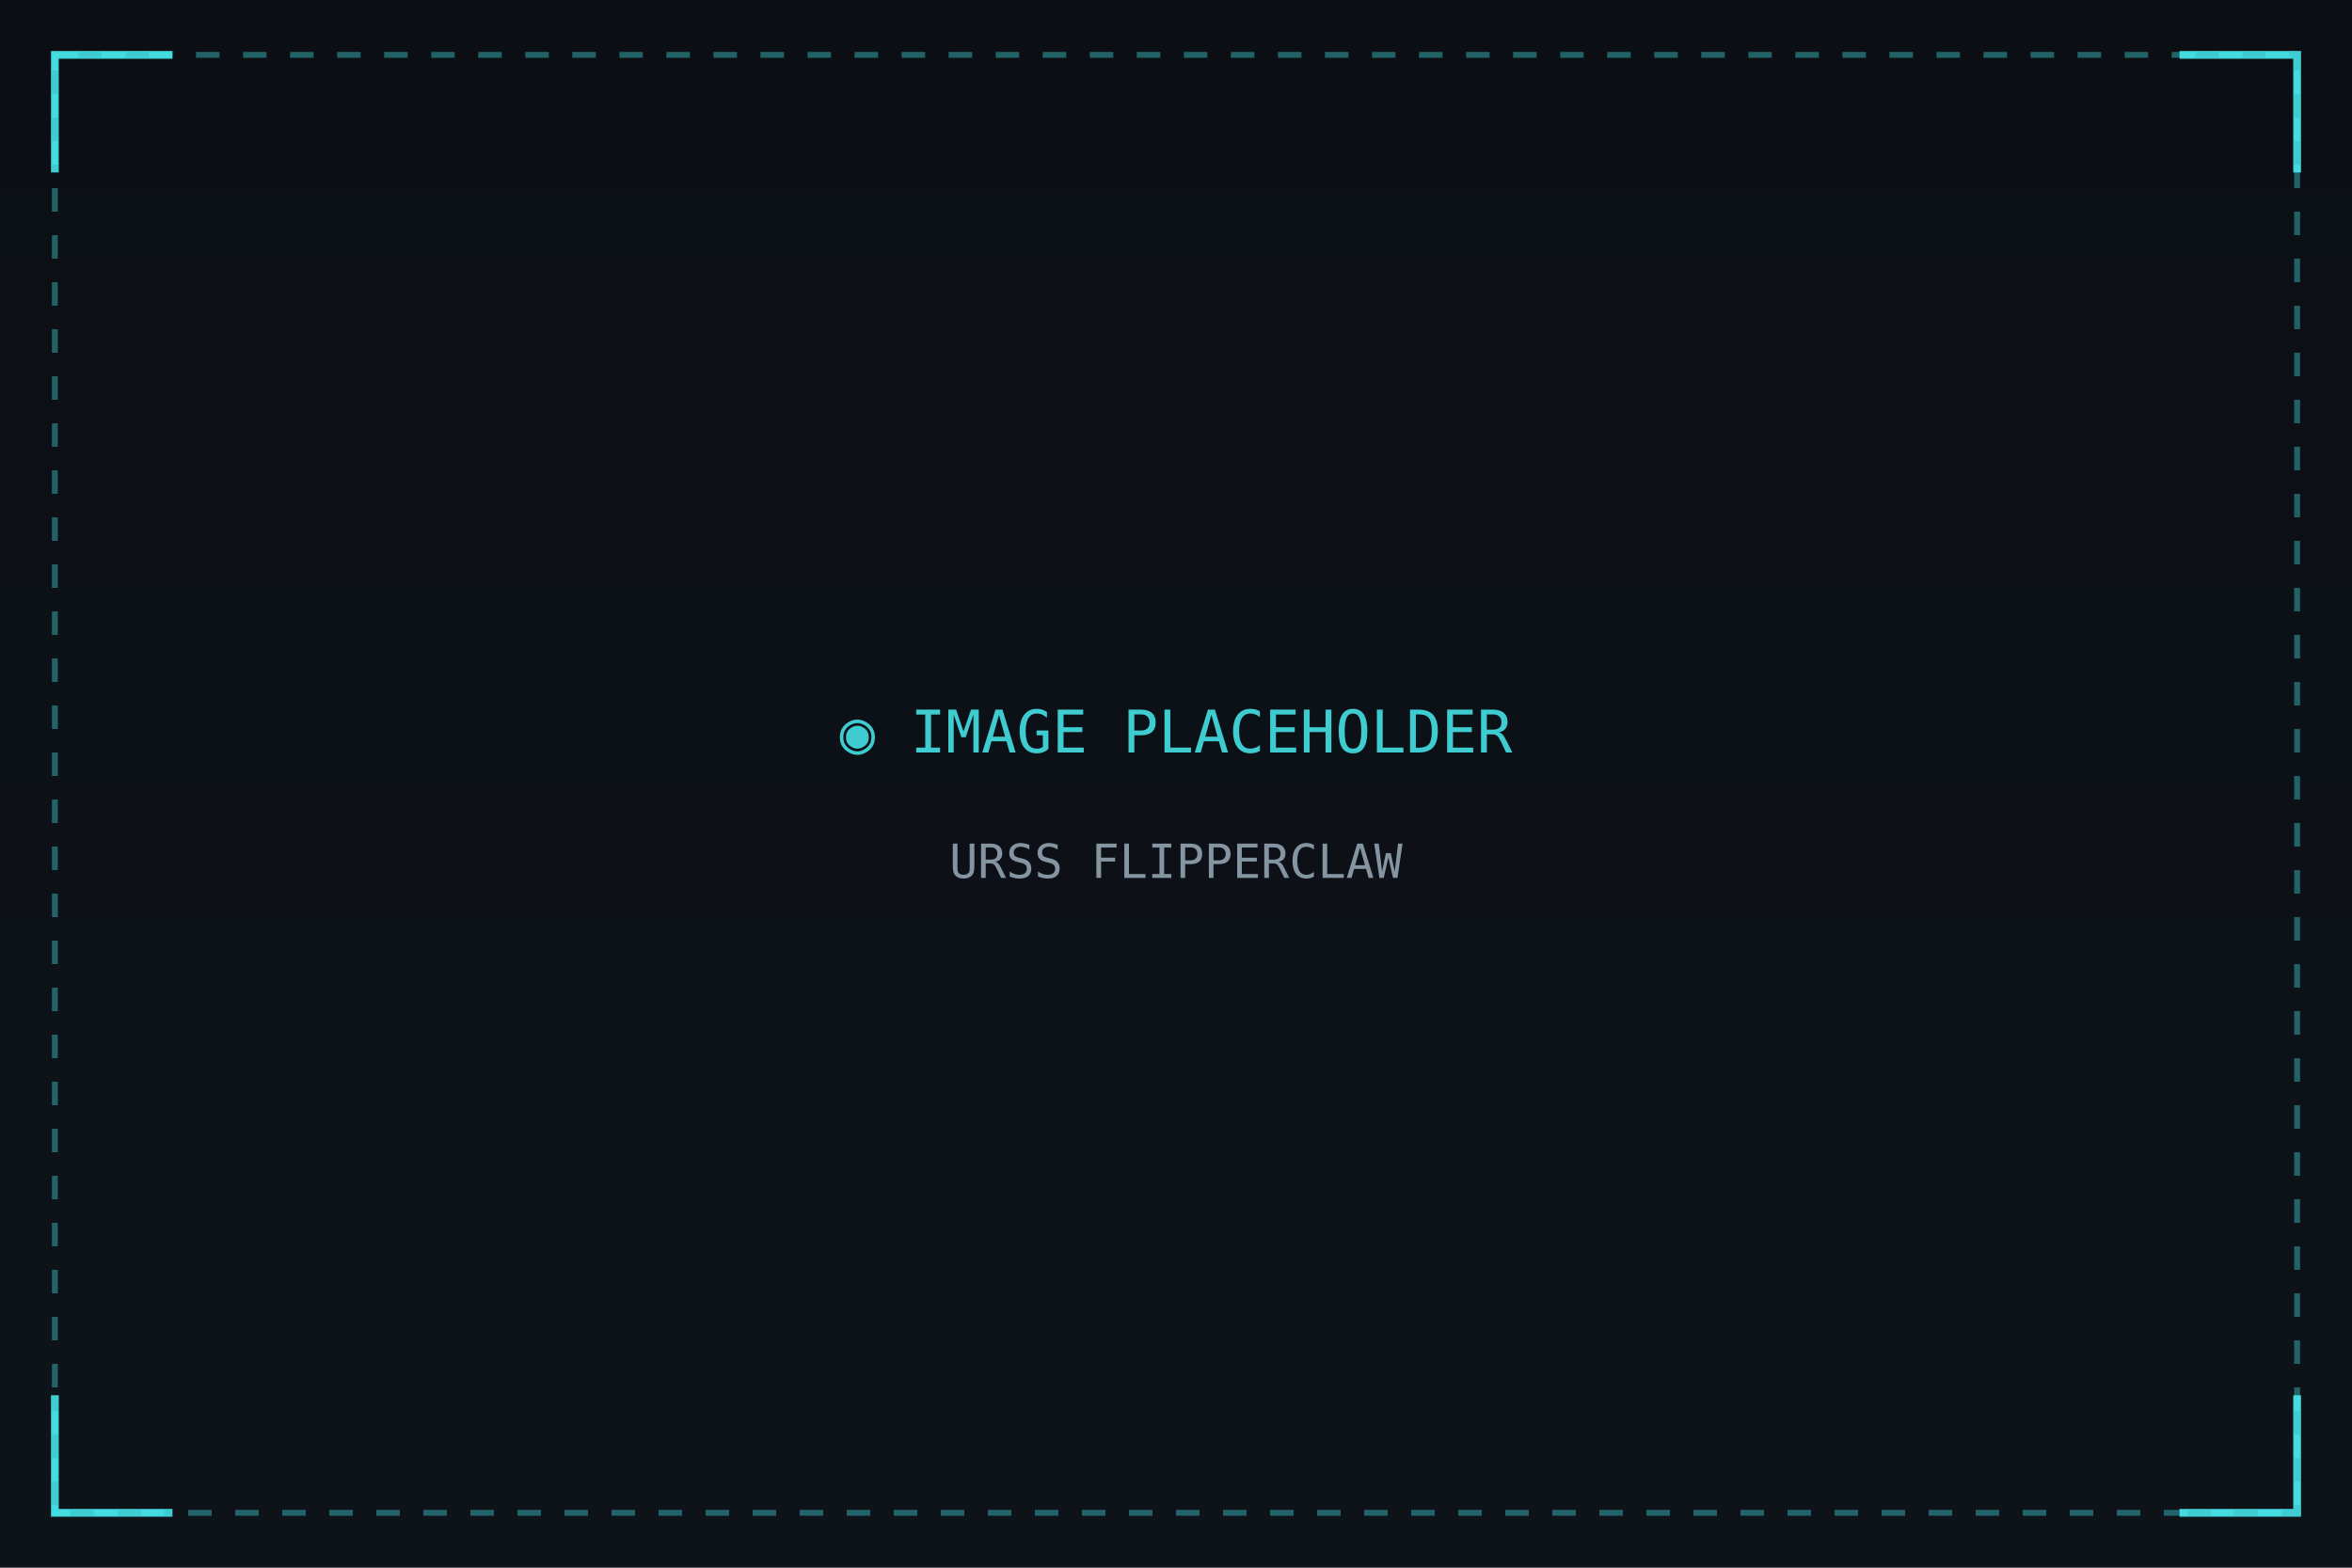
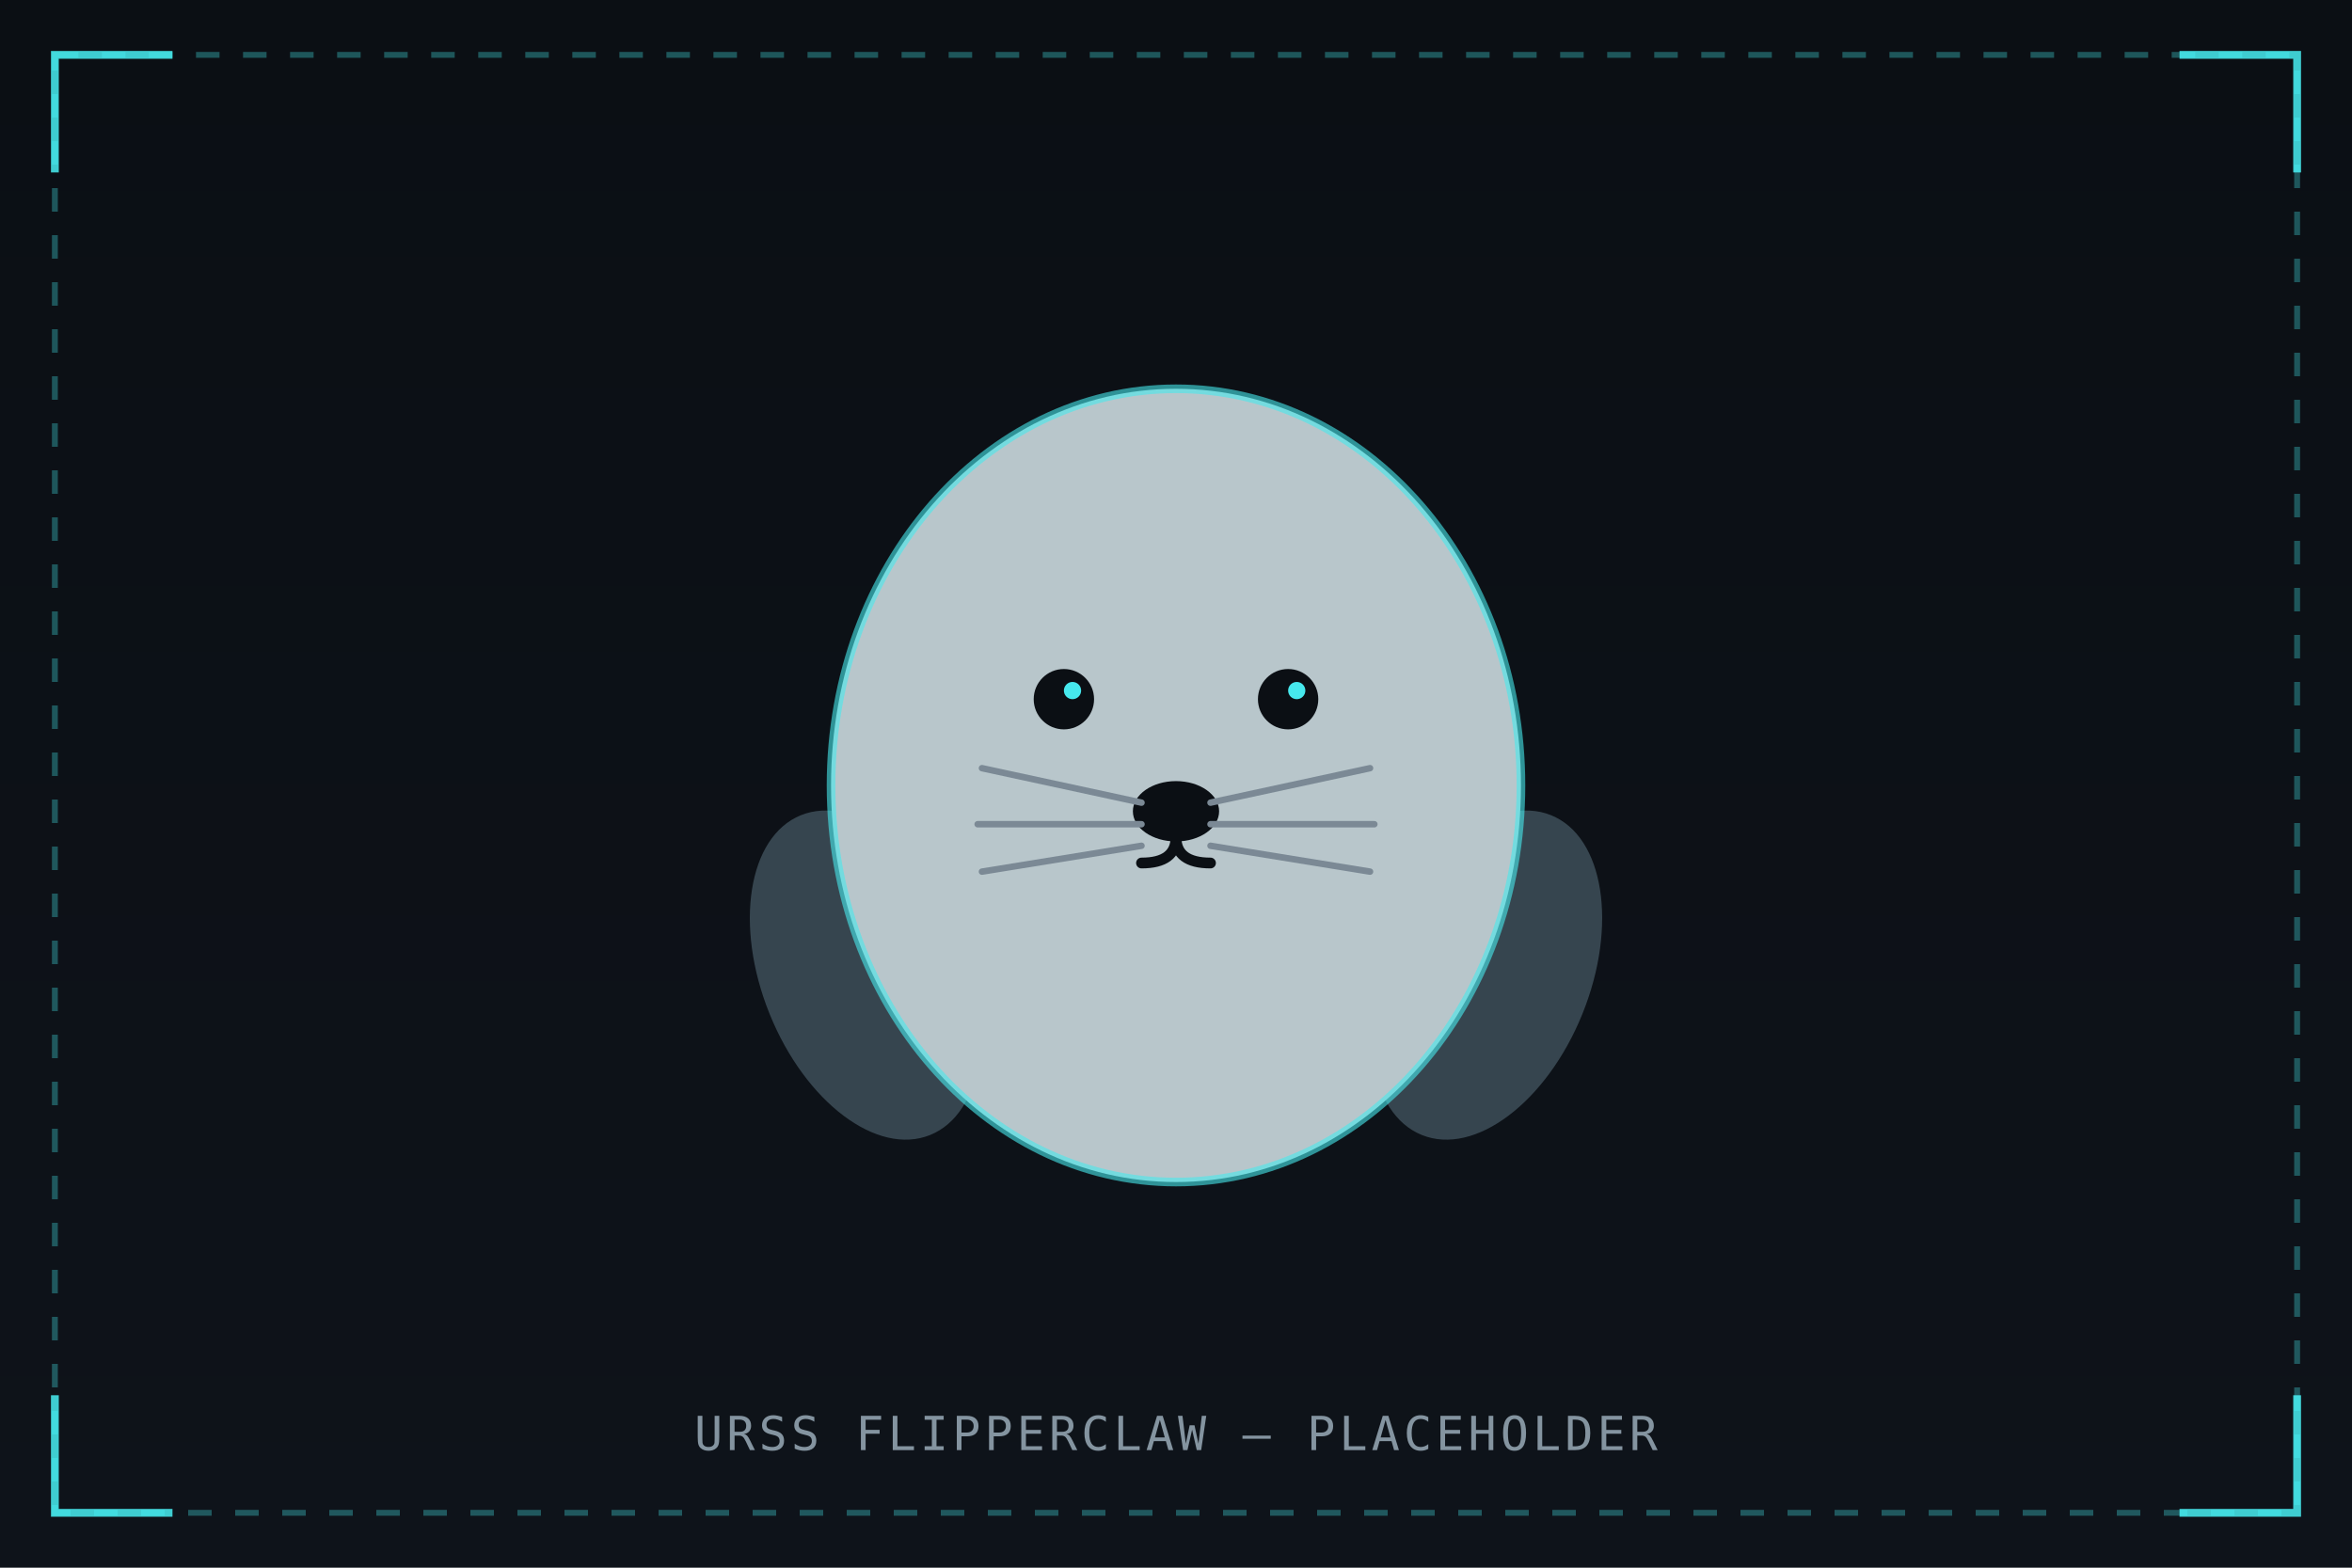
<svg xmlns="http://www.w3.org/2000/svg" width="600" height="400" viewBox="0 0 600 400">
  <defs>
    <linearGradient id="bg" x1="0" y1="0" x2="0" y2="1">
      <stop offset="0%" stop-color="#0b0f14" />
      <stop offset="100%" stop-color="#0e131a" />
    </linearGradient>
  </defs>
  <rect width="600" height="400" fill="url(#bg)" />
-   <rect x="14" y="14" width="572" height="372" fill="none" stroke="#4bfbff" stroke-opacity="0.35" stroke-width="1.5" stroke-dasharray="6 6" />
+   <rect x="14" y="14" width="572" height="372" fill="none" stroke="#4bfbff" stroke-opacity="0.3" stroke-width="1.5" stroke-dasharray="6 6" />
  <g stroke="#4bfbff" stroke-width="2" fill="none" stroke-opacity="0.8">
    <path d="M14,44 L14,14 L44,14" />
    <path d="M556,14 L586,14 L586,44" />
    <path d="M14,356 L14,386 L44,386" />
    <path d="M556,386 L586,386 L586,356" />
  </g>
-   <text x="50%" y="48%" fill="#4bfbff" font-family="monospace" font-size="15" text-anchor="middle" opacity="0.8">◉ IMAGE PLACEHOLDER</text>
-   <text x="50%" y="56%" fill="#8494a0" font-family="monospace" font-size="12" text-anchor="middle">URSS FLIPPERCLAW</text>
+   <g transform="translate(300,185) scale(1.1)" opacity="0.92">
+     <ellipse cx="-72" cy="58" rx="24" ry="40" fill="#3a4a54" transform="rotate(-22 -72 58)" />
+     <ellipse cx="72" cy="58" rx="24" ry="40" fill="#3a4a54" transform="rotate(22 72 58)" />
+     <ellipse cx="0" cy="14" rx="80" ry="92" fill="#c7d6da" stroke="#4bfbff" stroke-opacity="0.6" stroke-width="2" />
+     <circle cx="-26" cy="-6" r="7" fill="#0b0f14" />
+     <circle cx="26" cy="-6" r="7" fill="#0b0f14" />
+     <circle cx="-24" cy="-8" r="2" fill="#4bfbff" />
+     <circle cx="28" cy="-8" r="2" fill="#4bfbff" />
+     <ellipse cx="0" cy="20" rx="10" ry="7" fill="#0b0f14" />
+     <path d="M0,26 Q0,32 -8,32" fill="none" stroke="#0b0f14" stroke-width="2.5" stroke-linecap="round" />
+     <path d="M0,26 Q0,32 8,32" fill="none" stroke="#0b0f14" stroke-width="2.5" stroke-linecap="round" />
+     <g stroke="#8494a0" stroke-width="1.5" stroke-linecap="round">
+       <path d="M-8,18 L-45,10" />
+       <path d="M-8,23 L-46,23" />
+       <path d="M-8,28 L-45,34" />
+       <path d="M8,18 L45,10" />
+       <path d="M8,23 L46,23" />
+       <path d="M8,28 L45,34" />
+     </g>
+   </g>
+   <text x="50%" y="370" fill="#8494a0" font-family="monospace" font-size="12" text-anchor="middle" letter-spacing="1">URSS FLIPPERCLAW — PLACEHOLDER</text>
</svg>
